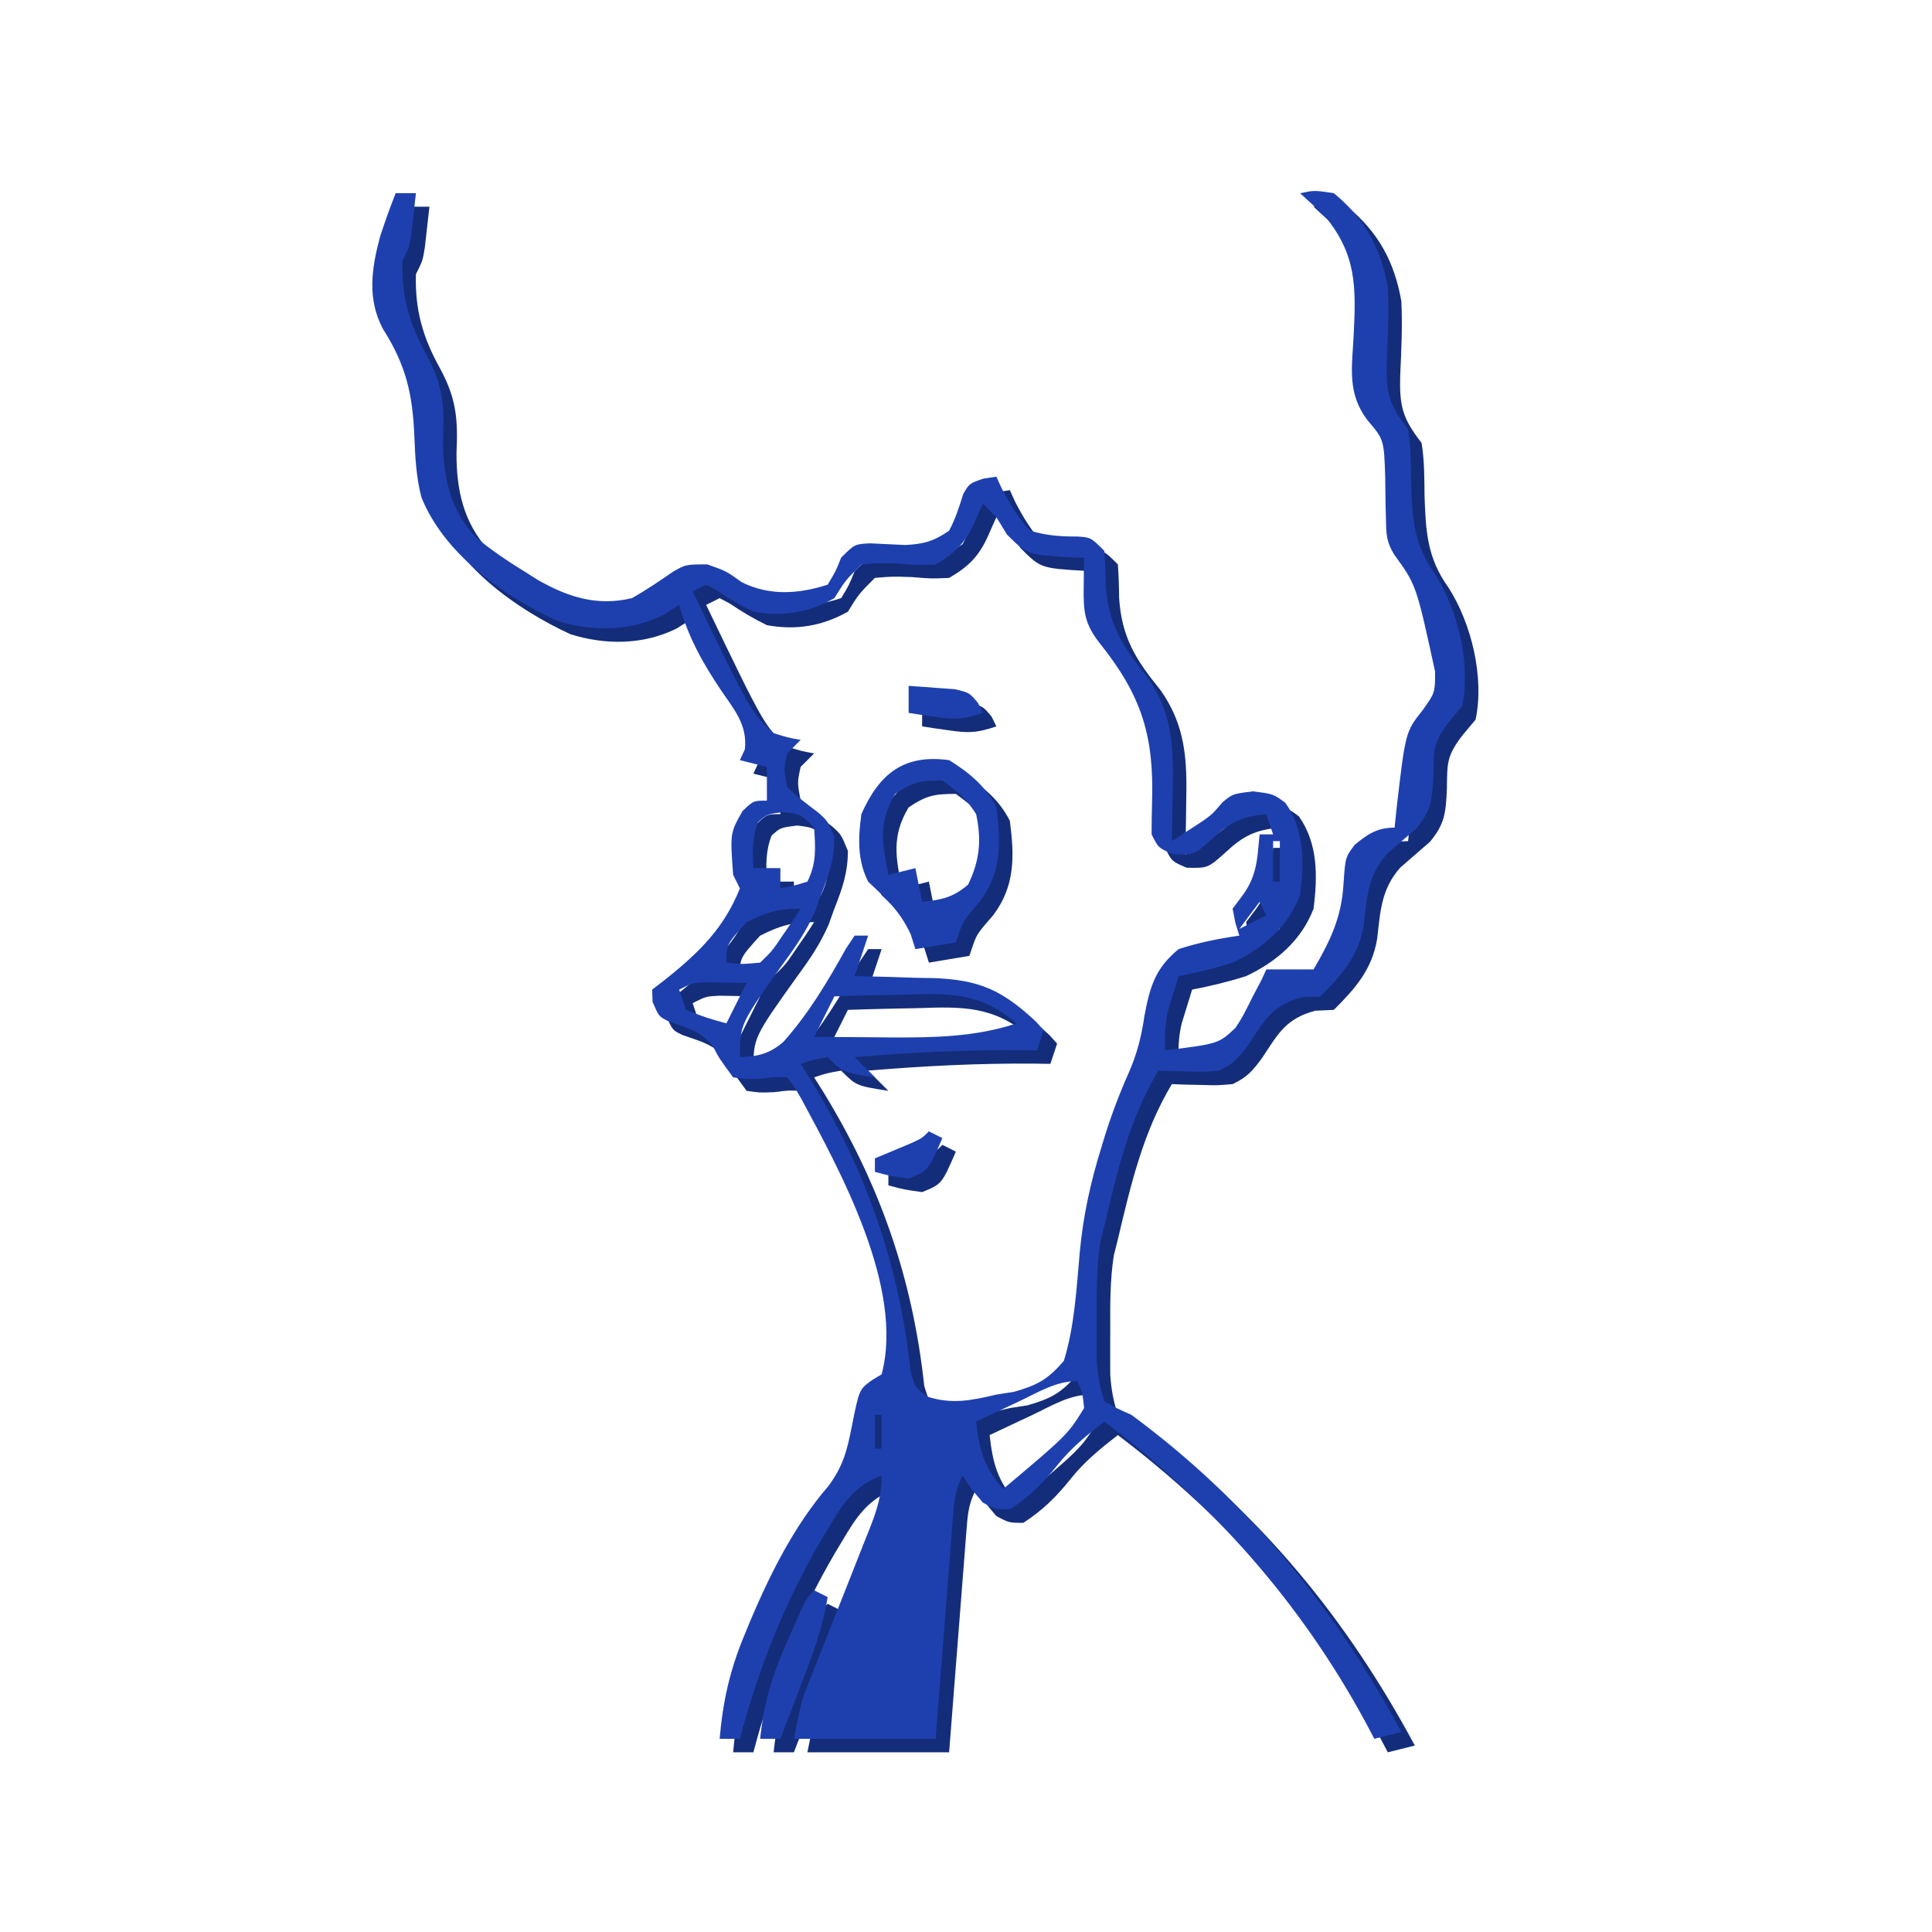
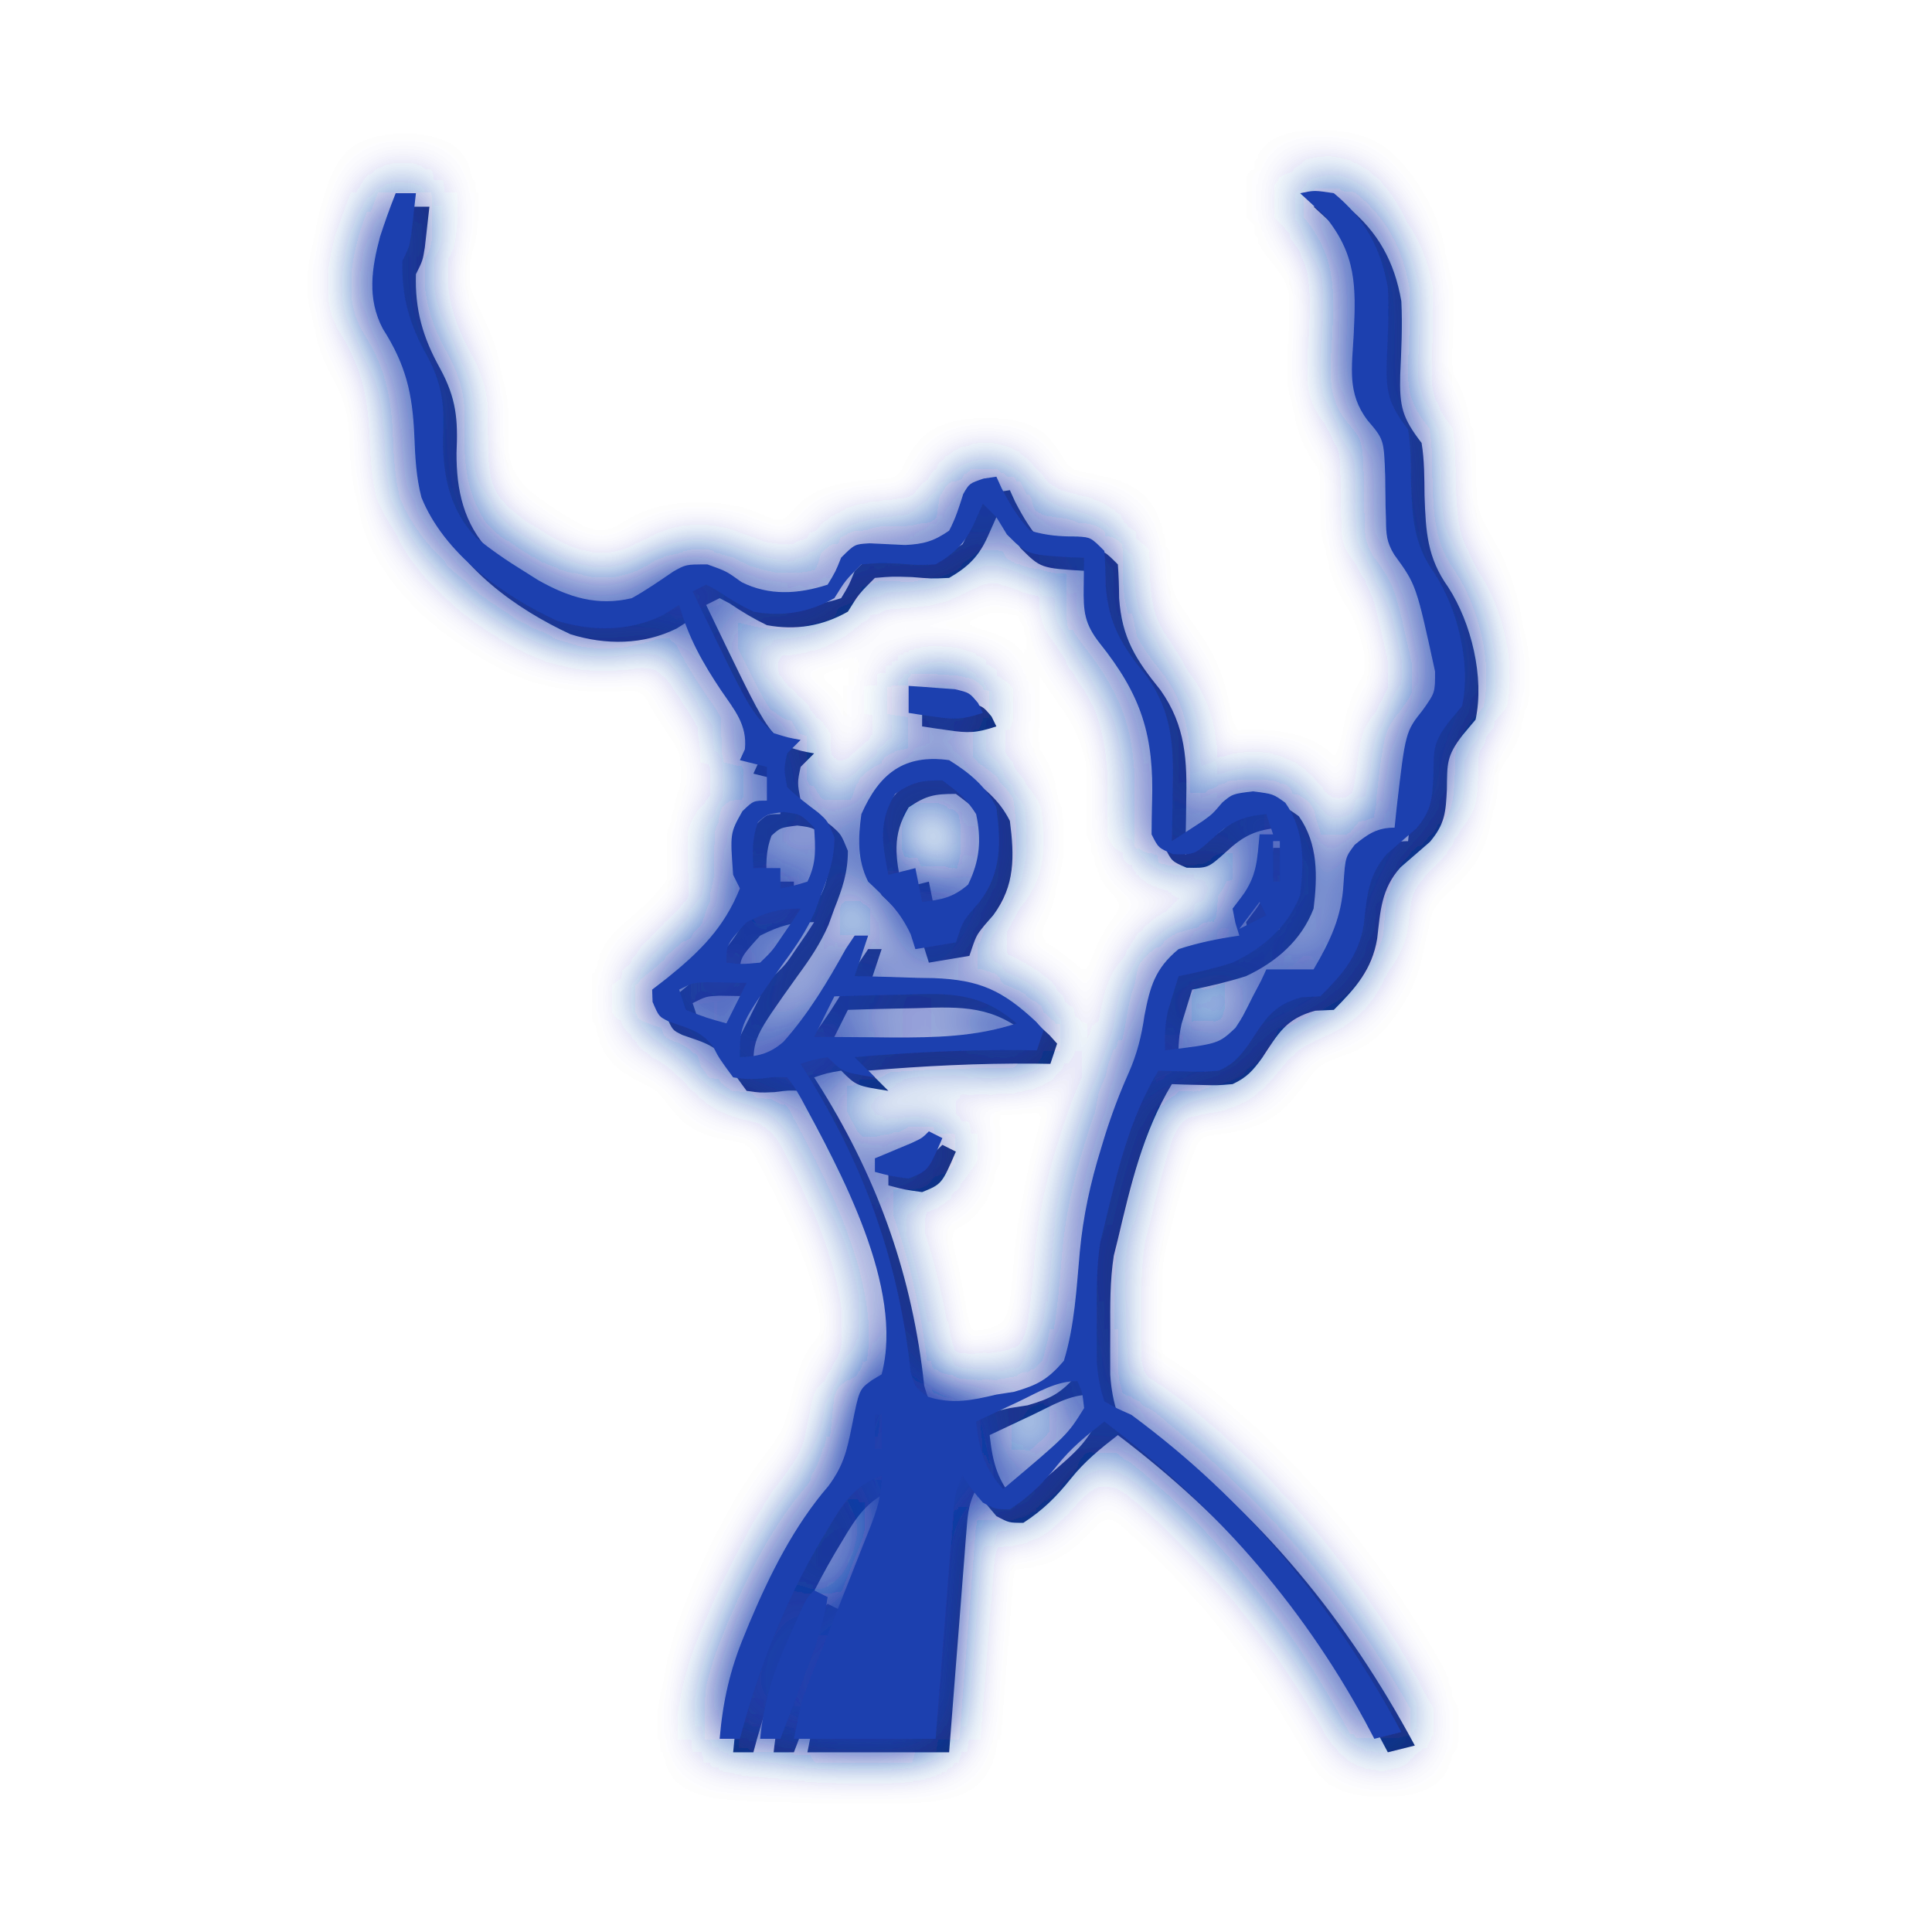
<svg xmlns="http://www.w3.org/2000/svg" version="1.1" width="229" height="229" viewBox="0 0 229 229">
+   <defs>
+     <filter id="glow">
+       <feGaussianBlur stdDeviation="4" result="blur" />
+       <feMerge>
+         <feMergeNode in="blur" />
+         <feMergeNode in="blur" />
+         <feMergeNode in="SourceGraphic" />
+       </feMerge>
+     </filter>
+   </defs>
  <g transform="translate(22.9,22.9) scale(0.8)">
    <g transform="translate(2,2)">
      <path d="M0 0 C0.99 0 1.98 0 3 0 C2.859 1.292 2.712 2.584 2.562 3.875 C2.481 4.594 2.4 5.314 2.316 6.055 C2 8 2 8 1 10 C0.841 15.267 2.01 19.361 4.562 23.938 C6.993 28.418 7.24 31.476 7.012 36.488 C6.986 42.01 8.074 46.953 11.922 51.043 C14.2 52.885 16.504 54.468 19 56 C19.688 56.434 20.377 56.869 21.086 57.316 C25.583 59.867 29.86 61.22 35 60 C37.135 58.799 39.106 57.45 41.121 56.059 C43 55 43 55 46.188 55 C49 56 49 56 51.25 57.625 C55.348 59.674 59.654 59.408 64 58 C65.176 56.066 65.176 56.066 66 54 C68 52 68 52 70.242 51.875 C71.992 51.958 73.742 52.041 75.492 52.125 C78.257 51.987 79.727 51.567 82 50 C82.954 48.219 83.486 46.481 84.094 44.559 C85 43 85 43 87.094 42.285 C87.408 42.238 87.408 42.238 89 42 C89.257 42.566 89.513 43.132 89.777 43.715 C91.02 46.095 92.172 48.025 94 50 C96.437 50.735 98.473 50.876 101.012 50.867 C103 51 103 51 105 53 C105.124 54.663 105.176 56.332 105.188 58 C105.587 63.865 107.652 67.117 111.309 71.613 C115.088 76.947 115.273 82.091 115.125 88.375 C115.116 89.111 115.107 89.847 115.098 90.605 C115.074 92.404 115.038 94.202 115 96 C115.959 95.376 116.918 94.752 117.906 94.109 C118.446 93.758 118.985 93.407 119.541 93.046 C121 92 121 92 122.5 90.25 C124 89 124 89 127 88.625 C130 89 130 89 131.812 90.312 C134.696 94.41 134.584 99.2 134 104 C132.194 108.706 128.491 111.887 124 114 C121.361 114.838 118.718 115.476 116 116 C115.67 117.073 115.34 118.145 115 119.25 C114.814 119.853 114.629 120.457 114.438 121.078 C113.975 123.112 113.926 124.921 114 127 C121.912 126.02 121.912 126.02 124.418 123.672 C125.438 122.125 125.438 122.125 127 119 C127.412 118.216 127.825 117.433 128.25 116.625 C128.498 116.089 128.745 115.552 129 115 C131.31 115 133.62 115 136 115 C138.487 110.754 140.174 107.216 140.438 102.25 C140.704 98.395 140.704 98.395 142.094 96.543 C144.042 94.94 145.44 94 148 94 C148.049 93.529 148.049 93.529 148.297 91.148 C149.616 79.792 149.616 79.792 152.188 76.562 C154 74 154 74 154 70.875 C151.208 58.037 151.208 58.037 147.952 53.559 C146.812 51.692 146.747 50.556 146.727 48.383 C146.716 48.038 146.716 48.038 146.664 46.293 C146.638 44.856 146.62 43.418 146.609 41.98 C146.426 36.499 146.426 36.499 143.965 33.613 C140.972 29.633 141.681 25.887 141.938 21.062 C142.292 13.84 142.38 9.094 137.613 3.32 C137.399 3.123 137.399 3.123 136.312 2.125 C135.549 1.424 134.786 0.723 134 0 C136.125 -0.438 136.125 -0.438 139 0 C143.586 3.768 145.984 8.163 147 14 C147.185 17.656 147.001 21.294 146.834 24.947 C146.714 29.576 147.132 31.294 150 35 C150.426 37.596 150.41 40.186 150.438 42.812 C150.622 48.077 150.805 51.982 153.945 56.371 C157.378 61.673 159.336 69.748 158 76 C157.361 76.763 156.721 77.526 156.062 78.312 C153.659 81.444 153.808 82.48 153.75 86.312 C153.58 89.751 153.47 91.438 151.238 94.105 C149.783 95.373 148.324 96.637 146.863 97.898 C144.024 101.1 143.904 104.3 143.422 108.441 C142.669 113.007 140.232 115.768 137 119 C136.093 119.041 135.185 119.082 134.25 119.125 C129.917 120.291 128.794 122.447 126.395 126.09 C124.996 128.006 124.137 129.004 122 130 C119.738 130.195 119.738 130.195 117.312 130.125 C116.504 130.107 115.696 130.089 114.863 130.07 C114.248 130.047 113.634 130.024 113 130 C108.712 137.139 106.901 144.978 105 153 C104.8 153.799 104.6 154.598 104.395 155.422 C103.826 159.14 103.856 162.807 103.875 166.562 C103.871 167.317 103.867 168.072 103.863 168.85 C103.865 169.581 103.866 170.313 103.867 171.066 C103.868 171.396 103.868 171.396 103.871 173.065 C104.011 175.169 104.338 176.997 105 179 C106.746 180.004 106.746 180.004 109 181 C126.153 193.65 138.962 209.298 149 228 C147.68 228.33 146.36 228.66 145 229 C144.775 228.576 144.775 228.576 143.637 226.43 C133.999 208.685 121.066 194.163 105 182 C102.355 184.053 100.099 185.877 98 188.5 C95.861 191.174 93.874 193.132 91 195 C88.875 195 88.875 195 87 194 C85.25 191.938 85.25 191.938 84 190 C82.958 192.085 82.791 193.326 82.611 195.624 C82.551 196.364 82.491 197.105 82.429 197.868 C82.369 198.667 82.308 199.466 82.246 200.289 C82.181 201.107 82.116 201.926 82.049 202.769 C81.841 205.387 81.639 208.006 81.438 210.625 C81.298 212.398 81.158 214.172 81.018 215.945 C80.673 220.297 80.337 224.648 80 229 C73.07 229 66.14 229 59 229 C60.125 223.377 60.125 223.377 61.215 220.634 C61.455 220.024 61.695 219.413 61.943 218.784 C62.072 218.463 62.072 218.463 62.723 216.836 C63.266 215.453 63.81 214.07 64.354 212.688 C65.21 210.523 66.069 208.36 66.928 206.196 C67.76 204.099 68.585 201.999 69.41 199.898 C69.67 199.252 69.929 198.605 70.196 197.938 C71.301 195.121 72 193.058 72 190 C67.935 191.482 66.24 194.172 64.125 197.75 C63.953 198.036 63.953 198.036 63.081 199.486 C57.662 208.739 53.723 218.634 51 229 C50.01 229 49.02 229 48 229 C48.463 223.53 49.515 218.813 51.625 213.75 C51.887 213.109 52.149 212.468 52.419 211.807 C55.435 204.65 59.019 197.455 64.113 191.551 C66.283 188.618 66.86 186.371 67.562 182.812 C68.669 177.24 68.669 177.24 70.562 175.867 C71.037 175.581 71.511 175.295 72 175 C75.395 162.184 65.855 144.843 60 134 C59 132.287 59 132.287 58 131 C56.195 130.918 56.195 130.918 54.125 131.188 C51.949 131.281 51.949 131.281 50 131 C47.938 128.188 47.938 128.188 47.07 126.52 C45.397 124.143 43.142 123.671 40.484 122.723 C39 122 39 122 38.062 119.812 C38.042 119.214 38.021 118.616 38 118 C38.722 117.443 39.444 116.886 40.188 116.312 C45.033 112.4 48.652 108.87 51 103 C50.67 102.34 50.34 101.68 50 101 C49.542 94.812 49.542 94.812 51.375 91.562 C53 90 53 90 55 90 C55 88.35 55 86.7 55 85 C53.68 84.67 52.36 84.34 51 84 C51.244 83.471 51.487 82.943 51.738 82.398 C52.135 78.767 50.151 76.509 48.188 73.625 C45.418 69.488 43.372 65.806 42 61 C41.216 61.495 40.432 61.99 39.625 62.5 C34.675 64.94 29.126 64.974 23.895 63.344 C15.851 59.619 7.191 53.421 3.812 45.062 C3.031 42.037 2.889 39.082 2.764 35.967 C2.503 29.688 1.511 25.439 -1.91 20.074 C-4.248 15.625 -3.573 11.14 -2.312 6.434 C-1.604 4.258 -0.844 2.126 0 0 Z M87 46 C86.794 46.464 86.794 46.464 85.75 48.812 C84.425 51.793 82.833 53.36 80 55 C77.344 55.117 77.344 55.117 74.5 54.875 C71.555 54.781 71.555 54.781 69 55 C66.625 57.375 66.625 57.375 65 60 C61.23 62.14 57.27 62.789 53 62 C51.041 61.054 49.279 60 47.48 58.777 C46.992 58.521 46.503 58.264 46 58 C45.67 58.165 45.67 58.165 44 59 C52.608 76.887 52.608 76.887 56 80 C58.145 80.668 58.145 80.668 60 81 C59.34 81.66 58.68 82.32 58 83 C57.5 85.312 57.5 85.312 58 88 C59.443 89.391 60.994 90.543 62.59 91.754 C64 93 64 93 65 95.438 C65 98.664 64.185 101.006 63 104 C62.716 104.785 62.433 105.57 62.141 106.379 C60.907 109.215 59.392 111.448 57.562 113.938 C51 123.125 51 123.125 51 128 C53.649 127.922 55.439 127.49 57.457 125.727 C61.202 121.517 63.978 116.857 66.703 111.941 C67.131 111.301 67.559 110.66 68 110 C68.66 110 69.32 110 70 110 C69.34 111.98 68.68 113.96 68 116 C68.544 116.009 69.088 116.019 69.649 116.028 C72.142 116.082 74.633 116.166 77.125 116.25 C77.981 116.264 78.837 116.278 79.719 116.293 C86.516 116.554 89.877 118.085 94.875 122.75 C95.246 123.162 95.618 123.575 96 124 C95.835 124.495 95.835 124.495 95 127 C94.224 126.988 93.448 126.977 92.648 126.965 C84.383 126.896 76.235 127.309 68 128 C68.99 128.99 69.98 129.98 71 131 C66.25 130.25 66.25 130.25 64 128 C61.875 128.375 61.875 128.375 60 129 C60.375 129.594 60.75 130.189 61.137 130.801 C69.66 144.605 74.575 158.613 76.312 174.707 C77 177 77 177 78.836 178.328 C82.506 179.468 85.312 178.867 89 178 C89.87 177.863 90.74 177.727 91.637 177.586 C95.106 176.583 96.622 175.767 99 173 C100.612 167.768 100.867 162.25 101.363 156.824 C101.862 151.524 102.929 146.641 104.5 141.562 C104.702 140.896 104.904 140.23 105.113 139.544 C106.111 136.391 107.251 133.368 108.598 130.348 C109.837 127.536 110.5 124.931 110.938 121.875 C111.759 117.586 112.502 114.87 116 112 C118.966 111.032 121.915 110.442 125 110 C124.807 109.377 124.613 108.755 124.414 108.113 C124.277 107.416 124.141 106.719 124 106 C124.454 105.402 124.907 104.804 125.375 104.188 C127.63 101.152 127.641 98.736 128 95 C128.66 95 129.32 95 130 95 C129.67 94.01 129.34 93.02 129 92 C125.404 92.317 123.573 93.219 121 95.625 C118.343 98.008 118.343 98.008 115.188 97.938 C113 97 113 97 112 95 C112.004 93.417 112.014 91.834 112.066 90.252 C112.376 80.414 110.536 74.445 104.305 66.664 C102.046 63.784 101.886 61.97 101.938 58.375 C101.947 57.558 101.956 56.74 101.965 55.898 C101.976 55.272 101.988 54.645 102 54 C101.397 53.986 100.793 53.972 100.172 53.957 C93.563 53.563 93.563 53.563 90.562 50.562 C90.047 49.717 89.531 48.871 89 48 C88.34 47.34 87.68 46.68 87 46 Z M53.688 93.188 C52.799 95.529 52.866 97.518 53 100 C54.32 100 55.64 100 57 100 C57 100.99 57 101.98 57 103 C58.938 102.625 58.938 102.625 61 102 C62.381 99.237 62.191 97.053 62 94 C60 92 60 92 57.5 91.688 C55 92 55 92 53.688 93.188 Z M130 96 C130 97.98 130 99.96 130 102 C130.33 102 130.66 102 131 102 C131 100.02 131 98.04 131 96 C130.67 96 130.34 96 130 96 Z M129 103 C130 105 130 105 130 105 Z M128 105 C127.505 105.66 127.505 105.66 125 109 C126.32 108.34 127.64 107.68 129 107 C128.67 106.34 128.34 105.68 128 105 Z M52 108 C49 111.31 49 111.31 49 114 C51.293 114.25 51.293 114.25 54 114 C55.801 112.25 55.801 112.25 57.312 110 C57.824 109.257 58.336 108.515 58.863 107.75 C59.051 107.461 59.051 107.461 60 106 C56.697 106 54.938 106.531 52 108 Z M42 118 C42.33 118.99 42.66 119.98 43 121 C46.062 122.188 46.062 122.188 49 123 C49.99 121.02 50.98 119.04 52 117 C50.708 116.973 49.417 116.954 48.125 116.938 C47.406 116.926 46.686 116.914 45.945 116.902 C44 117 44 117 42 118 Z M65 119 C64.01 120.98 63.02 122.96 62 125 C65 125.029 68 125.047 71 125.062 C71.839 125.071 72.678 125.079 73.543 125.088 C79.842 125.112 85.985 125.005 92 123 C86.589 118.372 82.056 118.506 75.125 118.75 C74.15 118.768 73.176 118.786 72.172 118.805 C69.78 118.852 67.391 118.917 65 119 Z M92.375 179 C91.764 179.286 91.153 179.572 90.523 179.867 C89.014 180.575 87.507 181.287 86 182 C86.479 186.219 87.166 188.797 90 192 C99.53 183.974 99.53 183.974 102 180 C101.75 177.688 101.75 177.688 101 176 C97.821 176 95.199 177.66 92.375 179 Z M72 179 C73 181 73 181 73 181 Z M71 181 C71 182.65 71 184.3 71 186 C71.33 186 71.66 186 72 186 C72 184.35 72 182.7 72 181 C71.67 181 71.34 181 71 181 Z " fill="#142d7a" transform="translate(30,0)" />
      <path d="M0 0 C1.459 0.087 2.918 0.195 4.375 0.312 C4.781 0.342 4.781 0.342 6.836 0.488 C9 1 9 1 10.289 2.543 C10.406 2.783 10.406 2.783 11 4 C8.005 4.998 6.827 5.007 3.812 4.562 C3.097 4.461 2.382 4.359 1.645 4.254 C1.373 4.212 1.373 4.212 0 4 C0 2.68 0 1.36 0 0 Z " fill="#142d7a" transform="translate(106,73)" />
      <path d="M0 0 C2.967 1.847 5.427 3.854 7 7 C7.672 12.25 7.8 16.572 4.562 20.938 C4.11 21.462 3.658 21.987 3.191 22.527 C2 24 2 24 1 27 C-0.98 27.33 -2.96 27.66 -5 28 C-5.227 27.278 -5.454 26.556 -5.688 25.812 C-7.306 22.345 -9.234 20.624 -12 18 C-13.615 14.771 -13.487 11.539 -13 8 C-10.323 1.93 -6.634 -0.911 0 0 Z M-8 5 C-10.541 9.236 -9.909 12.365 -9 17 C-7.68 16.67 -6.36 16.34 -5 16 C-4.67 17.65 -4.34 19.3 -4 21 C-1.111 20.688 0.586 20.357 2.812 18.438 C4.526 14.92 4.828 11.834 4 8 C2.549 5.681 1.259 4.681 -1 3 C-4.192 3 -5.396 3.236 -8 5 Z " fill="#142d7a" transform="translate(112,84)" />
      <path d="M0 0 C0.66 0.33 1.32 0.66 2 1 C-0.085 5.813 -0.085 5.813 -3 7 C-5.688 6.625 -5.688 6.625 -8 6 C-8 5.34 -8 4.68 -8 4 C-7.506 3.795 -7.013 3.59 -6.504 3.379 C-5.863 3.109 -5.223 2.84 -4.562 2.562 C-3.924 2.296 -3.286 2.029 -2.629 1.754 C-1 1 -1 1 0 0 Z " fill="#142d7a" transform="translate(109,139)" />
      <path d="M0 0 C0.66 0.33 1.32 0.66 2 1 C1.27 5.688 -0.366 9.909 -2.062 14.312 C-2.344 15.053 -2.626 15.794 -2.916 16.557 C-3.607 18.372 -4.302 20.187 -5 22 C-5.99 22 -6.98 22 -8 22 C-7.456 16.707 -6.185 12.458 -4 7.625 C-3.727 6.997 -3.453 6.369 -3.172 5.723 C-1.163 1.163 -1.163 1.163 0 0 Z " fill="#142d7a" transform="translate(92,207)" />
    </g>
-     <path d="M0 0 C0.99 0 1.98 0 3 0 C2.859 1.292 2.712 2.584 2.562 3.875 C2.481 4.594 2.4 5.314 2.316 6.055 C2 8 2 8 1 10 C0.841 15.267 2.01 19.361 4.562 23.938 C6.993 28.418 7.24 31.476 7.012 36.488 C6.986 42.01 8.074 46.953 11.922 51.043 C14.2 52.885 16.504 54.468 19 56 C19.688 56.434 20.377 56.869 21.086 57.316 C25.583 59.867 29.86 61.22 35 60 C37.135 58.799 39.106 57.45 41.121 56.059 C43 55 43 55 46.188 55 C49 56 49 56 51.25 57.625 C55.348 59.674 59.654 59.408 64 58 C65.176 56.066 65.176 56.066 66 54 C68 52 68 52 70.242 51.875 C71.992 51.958 73.742 52.041 75.492 52.125 C78.257 51.987 79.727 51.567 82 50 C82.954 48.219 83.486 46.481 84.094 44.559 C85 43 85 43 87.094 42.285 C87.408 42.238 87.408 42.238 89 42 C89.257 42.566 89.513 43.132 89.777 43.715 C91.02 46.095 92.172 48.025 94 50 C96.437 50.735 98.473 50.876 101.012 50.867 C103 51 103 51 105 53 C105.124 54.663 105.176 56.332 105.188 58 C105.587 63.865 107.652 67.117 111.309 71.613 C115.088 76.947 115.273 82.091 115.125 88.375 C115.116 89.111 115.107 89.847 115.098 90.605 C115.074 92.404 115.038 94.202 115 96 C115.959 95.376 116.918 94.752 117.906 94.109 C118.446 93.758 118.985 93.407 119.541 93.046 C121 92 121 92 122.5 90.25 C124 89 124 89 127 88.625 C130 89 130 89 131.812 90.312 C134.696 94.41 134.584 99.2 134 104 C132.194 108.706 128.491 111.887 124 114 C121.361 114.838 118.718 115.476 116 116 C115.67 117.073 115.34 118.145 115 119.25 C114.814 119.853 114.629 120.457 114.438 121.078 C113.975 123.112 113.926 124.921 114 127 C121.912 126.02 121.912 126.02 124.418 123.672 C125.438 122.125 125.438 122.125 127 119 C127.412 118.216 127.825 117.433 128.25 116.625 C128.498 116.089 128.745 115.552 129 115 C131.31 115 133.62 115 136 115 C138.487 110.754 140.174 107.216 140.438 102.25 C140.704 98.395 140.704 98.395 142.094 96.543 C144.042 94.94 145.44 94 148 94 C148.049 93.529 148.049 93.529 148.297 91.148 C149.616 79.792 149.616 79.792 152.188 76.562 C154 74 154 74 154 70.875 C151.208 58.037 151.208 58.037 147.952 53.559 C146.812 51.692 146.747 50.556 146.727 48.383 C146.716 48.038 146.716 48.038 146.664 46.293 C146.638 44.856 146.62 43.418 146.609 41.98 C146.426 36.499 146.426 36.499 143.965 33.613 C140.972 29.633 141.681 25.887 141.938 21.062 C142.292 13.84 142.38 9.094 137.613 3.32 C137.399 3.123 137.399 3.123 136.312 2.125 C135.549 1.424 134.786 0.723 134 0 C136.125 -0.438 136.125 -0.438 139 0 C143.586 3.768 145.984 8.163 147 14 C147.185 17.656 147.001 21.294 146.834 24.947 C146.714 29.576 147.132 31.294 150 35 C150.426 37.596 150.41 40.186 150.438 42.812 C150.622 48.077 150.805 51.982 153.945 56.371 C157.378 61.673 159.336 69.748 158 76 C157.361 76.763 156.721 77.526 156.062 78.312 C153.659 81.444 153.808 82.48 153.75 86.312 C153.58 89.751 153.47 91.438 151.238 94.105 C149.783 95.373 148.324 96.637 146.863 97.898 C144.024 101.1 143.904 104.3 143.422 108.441 C142.669 113.007 140.232 115.768 137 119 C136.093 119.041 135.185 119.082 134.25 119.125 C129.917 120.291 128.794 122.447 126.395 126.09 C124.996 128.006 124.137 129.004 122 130 C119.738 130.195 119.738 130.195 117.312 130.125 C116.504 130.107 115.696 130.089 114.863 130.07 C114.248 130.047 113.634 130.024 113 130 C108.712 137.139 106.901 144.978 105 153 C104.8 153.799 104.6 154.598 104.395 155.422 C103.826 159.14 103.856 162.807 103.875 166.562 C103.871 167.317 103.867 168.072 103.863 168.85 C103.865 169.581 103.866 170.313 103.867 171.066 C103.868 171.396 103.868 171.396 103.871 173.065 C104.011 175.169 104.338 176.997 105 179 C106.746 180.004 106.746 180.004 109 181 C126.153 193.65 138.962 209.298 149 228 C147.68 228.33 146.36 228.66 145 229 C144.775 228.576 144.775 228.576 143.637 226.43 C133.999 208.685 121.066 194.163 105 182 C102.355 184.053 100.099 185.877 98 188.5 C95.861 191.174 93.874 193.132 91 195 C88.875 195 88.875 195 87 194 C85.25 191.938 85.25 191.938 84 190 C82.958 192.085 82.791 193.326 82.611 195.624 C82.551 196.364 82.491 197.105 82.429 197.868 C82.369 198.667 82.308 199.466 82.246 200.289 C82.181 201.107 82.116 201.926 82.049 202.769 C81.841 205.387 81.639 208.006 81.438 210.625 C81.298 212.398 81.158 214.172 81.018 215.945 C80.673 220.297 80.337 224.648 80 229 C73.07 229 66.14 229 59 229 C60.125 223.377 60.125 223.377 61.215 220.634 C61.455 220.024 61.695 219.413 61.943 218.784 C62.072 218.463 62.072 218.463 62.723 216.836 C63.266 215.453 63.81 214.07 64.354 212.688 C65.21 210.523 66.069 208.36 66.928 206.196 C67.76 204.099 68.585 201.999 69.41 199.898 C69.67 199.252 69.929 198.605 70.196 197.938 C71.301 195.121 72 193.058 72 190 C67.935 191.482 66.24 194.172 64.125 197.75 C63.953 198.036 63.953 198.036 63.081 199.486 C57.662 208.739 53.723 218.634 51 229 C50.01 229 49.02 229 48 229 C48.463 223.53 49.515 218.813 51.625 213.75 C51.887 213.109 52.149 212.468 52.419 211.807 C55.435 204.65 59.019 197.455 64.113 191.551 C66.283 188.618 66.86 186.371 67.562 182.812 C68.669 177.24 68.669 177.24 70.562 175.867 C71.037 175.581 71.511 175.295 72 175 C75.395 162.184 65.855 144.843 60 134 C59 132.287 59 132.287 58 131 C56.195 130.918 56.195 130.918 54.125 131.188 C51.949 131.281 51.949 131.281 50 131 C47.938 128.188 47.938 128.188 47.07 126.52 C45.397 124.143 43.142 123.671 40.484 122.723 C39 122 39 122 38.062 119.812 C38.042 119.214 38.021 118.616 38 118 C38.722 117.443 39.444 116.886 40.188 116.312 C45.033 112.4 48.652 108.87 51 103 C50.67 102.34 50.34 101.68 50 101 C49.542 94.812 49.542 94.812 51.375 91.562 C53 90 53 90 55 90 C55 88.35 55 86.7 55 85 C53.68 84.67 52.36 84.34 51 84 C51.244 83.471 51.487 82.943 51.738 82.398 C52.135 78.767 50.151 76.509 48.188 73.625 C45.418 69.488 43.372 65.806 42 61 C41.216 61.495 40.432 61.99 39.625 62.5 C34.675 64.94 29.126 64.974 23.895 63.344 C15.851 59.619 7.191 53.421 3.812 45.062 C3.031 42.037 2.889 39.082 2.764 35.967 C2.503 29.688 1.511 25.439 -1.91 20.074 C-4.248 15.625 -3.573 11.14 -2.312 6.434 C-1.604 4.258 -0.844 2.126 0 0 Z M87 46 C86.794 46.464 86.794 46.464 85.75 48.812 C84.425 51.793 82.833 53.36 80 55 C77.344 55.117 77.344 55.117 74.5 54.875 C71.555 54.781 71.555 54.781 69 55 C66.625 57.375 66.625 57.375 65 60 C61.23 62.14 57.27 62.789 53 62 C51.041 61.054 49.279 60 47.48 58.777 C46.992 58.521 46.503 58.264 46 58 C45.67 58.165 45.67 58.165 44 59 C52.608 76.887 52.608 76.887 56 80 C58.145 80.668 58.145 80.668 60 81 C59.34 81.66 58.68 82.32 58 83 C57.5 85.312 57.5 85.312 58 88 C59.443 89.391 60.994 90.543 62.59 91.754 C64 93 64 93 65 95.438 C65 98.664 64.185 101.006 63 104 C62.716 104.785 62.433 105.57 62.141 106.379 C60.907 109.215 59.392 111.448 57.562 113.938 C51 123.125 51 123.125 51 128 C53.649 127.922 55.439 127.49 57.457 125.727 C61.202 121.517 63.978 116.857 66.703 111.941 C67.131 111.301 67.559 110.66 68 110 C68.66 110 69.32 110 70 110 C69.34 111.98 68.68 113.96 68 116 C68.544 116.009 69.088 116.019 69.649 116.028 C72.142 116.082 74.633 116.166 77.125 116.25 C77.981 116.264 78.837 116.278 79.719 116.293 C86.516 116.554 89.877 118.085 94.875 122.75 C95.246 123.162 95.618 123.575 96 124 C95.835 124.495 95.835 124.495 95 127 C94.224 126.988 93.448 126.977 92.648 126.965 C84.383 126.896 76.235 127.309 68 128 C68.99 128.99 69.98 129.98 71 131 C66.25 130.25 66.25 130.25 64 128 C61.875 128.375 61.875 128.375 60 129 C60.375 129.594 60.75 130.189 61.137 130.801 C69.66 144.605 74.575 158.613 76.312 174.707 C77 177 77 177 78.836 178.328 C82.506 179.468 85.312 178.867 89 178 C89.87 177.863 90.74 177.727 91.637 177.586 C95.106 176.583 96.622 175.767 99 173 C100.612 167.768 100.867 162.25 101.363 156.824 C101.862 151.524 102.929 146.641 104.5 141.562 C104.702 140.896 104.904 140.23 105.113 139.544 C106.111 136.391 107.251 133.368 108.598 130.348 C109.837 127.536 110.5 124.931 110.938 121.875 C111.759 117.586 112.502 114.87 116 112 C118.966 111.032 121.915 110.442 125 110 C124.807 109.377 124.613 108.755 124.414 108.113 C124.277 107.416 124.141 106.719 124 106 C124.454 105.402 124.907 104.804 125.375 104.188 C127.63 101.152 127.641 98.736 128 95 C128.66 95 129.32 95 130 95 C129.67 94.01 129.34 93.02 129 92 C125.404 92.317 123.573 93.219 121 95.625 C118.343 98.008 118.343 98.008 115.188 97.938 C113 97 113 97 112 95 C112.004 93.417 112.014 91.834 112.066 90.252 C112.376 80.414 110.536 74.445 104.305 66.664 C102.046 63.784 101.886 61.97 101.938 58.375 C101.947 57.558 101.956 56.74 101.965 55.898 C101.976 55.272 101.988 54.645 102 54 C101.397 53.986 100.793 53.972 100.172 53.957 C93.563 53.563 93.563 53.563 90.562 50.562 C90.047 49.717 89.531 48.871 89 48 C88.34 47.34 87.68 46.68 87 46 Z M53.688 93.188 C52.799 95.529 52.866 97.518 53 100 C54.32 100 55.64 100 57 100 C57 100.99 57 101.98 57 103 C58.938 102.625 58.938 102.625 61 102 C62.381 99.237 62.191 97.053 62 94 C60 92 60 92 57.5 91.688 C55 92 55 92 53.688 93.188 Z M130 96 C130 97.98 130 99.96 130 102 C130.33 102 130.66 102 131 102 C131 100.02 131 98.04 131 96 C130.67 96 130.34 96 130 96 Z M129 103 C130 105 130 105 130 105 Z M128 105 C127.505 105.66 127.505 105.66 125 109 C126.32 108.34 127.64 107.68 129 107 C128.67 106.34 128.34 105.68 128 105 Z M52 108 C49 111.31 49 111.31 49 114 C51.293 114.25 51.293 114.25 54 114 C55.801 112.25 55.801 112.25 57.312 110 C57.824 109.257 58.336 108.515 58.863 107.75 C59.051 107.461 59.051 107.461 60 106 C56.697 106 54.938 106.531 52 108 Z M42 118 C42.33 118.99 42.66 119.98 43 121 C46.062 122.188 46.062 122.188 49 123 C49.99 121.02 50.98 119.04 52 117 C50.708 116.973 49.417 116.954 48.125 116.938 C47.406 116.926 46.686 116.914 45.945 116.902 C44 117 44 117 42 118 Z M65 119 C64.01 120.98 63.02 122.96 62 125 C65 125.029 68 125.047 71 125.062 C71.839 125.071 72.678 125.079 73.543 125.088 C79.842 125.112 85.985 125.005 92 123 C86.589 118.372 82.056 118.506 75.125 118.75 C74.15 118.768 73.176 118.786 72.172 118.805 C69.78 118.852 67.391 118.917 65 119 Z M92.375 179 C91.764 179.286 91.153 179.572 90.523 179.867 C89.014 180.575 87.507 181.287 86 182 C86.479 186.219 87.166 188.797 90 192 C99.53 183.974 99.53 183.974 102 180 C101.75 177.688 101.75 177.688 101 176 C97.821 176 95.199 177.66 92.375 179 Z M72 179 C73 181 73 181 73 181 Z M71 181 C71 182.65 71 184.3 71 186 C71.33 186 71.66 186 72 186 C72 184.35 72 182.7 72 181 C71.67 181 71.34 181 71 181 Z " fill="#1e40af" transform="translate(30,0)" />
-     <path d="M0 0 C1.459 0.087 2.918 0.195 4.375 0.312 C4.781 0.342 4.781 0.342 6.836 0.488 C9 1 9 1 10.289 2.543 C10.406 2.783 10.406 2.783 11 4 C8.005 4.998 6.827 5.007 3.812 4.562 C3.097 4.461 2.382 4.359 1.645 4.254 C1.373 4.212 1.373 4.212 0 4 C0 2.68 0 1.36 0 0 Z " fill="#1e40af" transform="translate(106,73)" />
-     <path d="M0 0 C2.967 1.847 5.427 3.854 7 7 C7.672 12.25 7.8 16.572 4.562 20.938 C4.11 21.462 3.658 21.987 3.191 22.527 C2 24 2 24 1 27 C-0.98 27.33 -2.96 27.66 -5 28 C-5.227 27.278 -5.454 26.556 -5.688 25.812 C-7.306 22.345 -9.234 20.624 -12 18 C-13.615 14.771 -13.487 11.539 -13 8 C-10.323 1.93 -6.634 -0.911 0 0 Z M-8 5 C-10.541 9.236 -9.909 12.365 -9 17 C-7.68 16.67 -6.36 16.34 -5 16 C-4.67 17.65 -4.34 19.3 -4 21 C-1.111 20.688 0.586 20.357 2.812 18.438 C4.526 14.92 4.828 11.834 4 8 C2.549 5.681 1.259 4.681 -1 3 C-4.192 3 -5.396 3.236 -8 5 Z " fill="#1e40af" transform="translate(112,84)" />
-     <path d="M0 0 C0.66 0.33 1.32 0.66 2 1 C-0.085 5.813 -0.085 5.813 -3 7 C-5.688 6.625 -5.688 6.625 -8 6 C-8 5.34 -8 4.68 -8 4 C-7.506 3.795 -7.013 3.59 -6.504 3.379 C-5.863 3.109 -5.223 2.84 -4.562 2.562 C-3.924 2.296 -3.286 2.029 -2.629 1.754 C-1 1 -1 1 0 0 Z " fill="#1e40af" transform="translate(109,139)" />
-     <path d="M0 0 C0.66 0.33 1.32 0.66 2 1 C1.27 5.688 -0.366 9.909 -2.062 14.312 C-2.344 15.053 -2.626 15.794 -2.916 16.557 C-3.607 18.372 -4.302 20.187 -5 22 C-5.99 22 -6.98 22 -8 22 C-7.456 16.707 -6.185 12.458 -4 7.625 C-3.727 6.997 -3.453 6.369 -3.172 5.723 C-1.163 1.163 -1.163 1.163 0 0 Z " fill="#1e40af" transform="translate(92,207)" />
+     <g filter="url(#glow)">
+       <path d="M0 0 C0.99 0 1.98 0 3 0 C2.859 1.292 2.712 2.584 2.562 3.875 C2.481 4.594 2.4 5.314 2.316 6.055 C2 8 2 8 1 10 C0.841 15.267 2.01 19.361 4.562 23.938 C6.993 28.418 7.24 31.476 7.012 36.488 C6.986 42.01 8.074 46.953 11.922 51.043 C14.2 52.885 16.504 54.468 19 56 C19.688 56.434 20.377 56.869 21.086 57.316 C25.583 59.867 29.86 61.22 35 60 C37.135 58.799 39.106 57.45 41.121 56.059 C43 55 43 55 46.188 55 C49 56 49 56 51.25 57.625 C55.348 59.674 59.654 59.408 64 58 C65.176 56.066 65.176 56.066 66 54 C68 52 68 52 70.242 51.875 C71.992 51.958 73.742 52.041 75.492 52.125 C78.257 51.987 79.727 51.567 82 50 C82.954 48.219 83.486 46.481 84.094 44.559 C85 43 85 43 87.094 42.285 C87.408 42.238 87.408 42.238 89 42 C89.257 42.566 89.513 43.132 89.777 43.715 C91.02 46.095 92.172 48.025 94 50 C96.437 50.735 98.473 50.876 101.012 50.867 C103 51 103 51 105 53 C105.124 54.663 105.176 56.332 105.188 58 C105.587 63.865 107.652 67.117 111.309 71.613 C115.088 76.947 115.273 82.091 115.125 88.375 C115.116 89.111 115.107 89.847 115.098 90.605 C115.074 92.404 115.038 94.202 115 96 C115.959 95.376 116.918 94.752 117.906 94.109 C118.446 93.758 118.985 93.407 119.541 93.046 C121 92 121 92 122.5 90.25 C124 89 124 89 127 88.625 C130 89 130 89 131.812 90.312 C134.696 94.41 134.584 99.2 134 104 C132.194 108.706 128.491 111.887 124 114 C121.361 114.838 118.718 115.476 116 116 C115.67 117.073 115.34 118.145 115 119.25 C114.814 119.853 114.629 120.457 114.438 121.078 C113.975 123.112 113.926 124.921 114 127 C121.912 126.02 121.912 126.02 124.418 123.672 C125.438 122.125 125.438 122.125 127 119 C127.412 118.216 127.825 117.433 128.25 116.625 C128.498 116.089 128.745 115.552 129 115 C131.31 115 133.62 115 136 115 C138.487 110.754 140.174 107.216 140.438 102.25 C140.704 98.395 140.704 98.395 142.094 96.543 C144.042 94.94 145.44 94 148 94 C148.049 93.529 148.049 93.529 148.297 91.148 C149.616 79.792 149.616 79.792 152.188 76.562 C154 74 154 74 154 70.875 C151.208 58.037 151.208 58.037 147.952 53.559 C146.812 51.692 146.747 50.556 146.727 48.383 C146.716 48.038 146.716 48.038 146.664 46.293 C146.638 44.856 146.62 43.418 146.609 41.98 C146.426 36.499 146.426 36.499 143.965 33.613 C140.972 29.633 141.681 25.887 141.938 21.062 C142.292 13.84 142.38 9.094 137.613 3.32 C137.399 3.123 137.399 3.123 136.312 2.125 C135.549 1.424 134.786 0.723 134 0 C136.125 -0.438 136.125 -0.438 139 0 C143.586 3.768 145.984 8.163 147 14 C147.185 17.656 147.001 21.294 146.834 24.947 C146.714 29.576 147.132 31.294 150 35 C150.426 37.596 150.41 40.186 150.438 42.812 C150.622 48.077 150.805 51.982 153.945 56.371 C157.378 61.673 159.336 69.748 158 76 C157.361 76.763 156.721 77.526 156.062 78.312 C153.659 81.444 153.808 82.48 153.75 86.312 C153.58 89.751 153.47 91.438 151.238 94.105 C149.783 95.373 148.324 96.637 146.863 97.898 C144.024 101.1 143.904 104.3 143.422 108.441 C142.669 113.007 140.232 115.768 137 119 C136.093 119.041 135.185 119.082 134.25 119.125 C129.917 120.291 128.794 122.447 126.395 126.09 C124.996 128.006 124.137 129.004 122 130 C119.738 130.195 119.738 130.195 117.312 130.125 C116.504 130.107 115.696 130.089 114.863 130.07 C114.248 130.047 113.634 130.024 113 130 C108.712 137.139 106.901 144.978 105 153 C104.8 153.799 104.6 154.598 104.395 155.422 C103.826 159.14 103.856 162.807 103.875 166.562 C103.871 167.317 103.867 168.072 103.863 168.85 C103.865 169.581 103.866 170.313 103.867 171.066 C103.868 171.396 103.868 171.396 103.871 173.065 C104.011 175.169 104.338 176.997 105 179 C106.746 180.004 106.746 180.004 109 181 C126.153 193.65 138.962 209.298 149 228 C147.68 228.33 146.36 228.66 145 229 C144.775 228.576 144.775 228.576 143.637 226.43 C133.999 208.685 121.066 194.163 105 182 C102.355 184.053 100.099 185.877 98 188.5 C95.861 191.174 93.874 193.132 91 195 C88.875 195 88.875 195 87 194 C85.25 191.938 85.25 191.938 84 190 C82.958 192.085 82.791 193.326 82.611 195.624 C82.551 196.364 82.491 197.105 82.429 197.868 C82.369 198.667 82.308 199.466 82.246 200.289 C82.181 201.107 82.116 201.926 82.049 202.769 C81.841 205.387 81.639 208.006 81.438 210.625 C81.298 212.398 81.158 214.172 81.018 215.945 C80.673 220.297 80.337 224.648 80 229 C73.07 229 66.14 229 59 229 C60.125 223.377 60.125 223.377 61.215 220.634 C61.455 220.024 61.695 219.413 61.943 218.784 C62.072 218.463 62.072 218.463 62.723 216.836 C63.266 215.453 63.81 214.07 64.354 212.688 C65.21 210.523 66.069 208.36 66.928 206.196 C67.76 204.099 68.585 201.999 69.41 199.898 C69.67 199.252 69.929 198.605 70.196 197.938 C71.301 195.121 72 193.058 72 190 C67.935 191.482 66.24 194.172 64.125 197.75 C63.953 198.036 63.953 198.036 63.081 199.486 C57.662 208.739 53.723 218.634 51 229 C50.01 229 49.02 229 48 229 C48.463 223.53 49.515 218.813 51.625 213.75 C51.887 213.109 52.149 212.468 52.419 211.807 C55.435 204.65 59.019 197.455 64.113 191.551 C66.283 188.618 66.86 186.371 67.562 182.812 C68.669 177.24 68.669 177.24 70.562 175.867 C71.037 175.581 71.511 175.295 72 175 C75.395 162.184 65.855 144.843 60 134 C59 132.287 59 132.287 58 131 C56.195 130.918 56.195 130.918 54.125 131.188 C51.949 131.281 51.949 131.281 50 131 C47.938 128.188 47.938 128.188 47.07 126.52 C45.397 124.143 43.142 123.671 40.484 122.723 C39 122 39 122 38.062 119.812 C38.042 119.214 38.021 118.616 38 118 C38.722 117.443 39.444 116.886 40.188 116.312 C45.033 112.4 48.652 108.87 51 103 C50.67 102.34 50.34 101.68 50 101 C49.542 94.812 49.542 94.812 51.375 91.562 C53 90 53 90 55 90 C55 88.35 55 86.7 55 85 C53.68 84.67 52.36 84.34 51 84 C51.244 83.471 51.487 82.943 51.738 82.398 C52.135 78.767 50.151 76.509 48.188 73.625 C45.418 69.488 43.372 65.806 42 61 C41.216 61.495 40.432 61.99 39.625 62.5 C34.675 64.94 29.126 64.974 23.895 63.344 C15.851 59.619 7.191 53.421 3.812 45.062 C3.031 42.037 2.889 39.082 2.764 35.967 C2.503 29.688 1.511 25.439 -1.91 20.074 C-4.248 15.625 -3.573 11.14 -2.312 6.434 C-1.604 4.258 -0.844 2.126 0 0 Z M87 46 C86.794 46.464 86.794 46.464 85.75 48.812 C84.425 51.793 82.833 53.36 80 55 C77.344 55.117 77.344 55.117 74.5 54.875 C71.555 54.781 71.555 54.781 69 55 C66.625 57.375 66.625 57.375 65 60 C61.23 62.14 57.27 62.789 53 62 C51.041 61.054 49.279 60 47.48 58.777 C46.992 58.521 46.503 58.264 46 58 C45.67 58.165 45.67 58.165 44 59 C52.608 76.887 52.608 76.887 56 80 C58.145 80.668 58.145 80.668 60 81 C59.34 81.66 58.68 82.32 58 83 C57.5 85.312 57.5 85.312 58 88 C59.443 89.391 60.994 90.543 62.59 91.754 C64 93 64 93 65 95.438 C65 98.664 64.185 101.006 63 104 C62.716 104.785 62.433 105.57 62.141 106.379 C60.907 109.215 59.392 111.448 57.562 113.938 C51 123.125 51 123.125 51 128 C53.649 127.922 55.439 127.49 57.457 125.727 C61.202 121.517 63.978 116.857 66.703 111.941 C67.131 111.301 67.559 110.66 68 110 C68.66 110 69.32 110 70 110 C69.34 111.98 68.68 113.96 68 116 C68.544 116.009 69.088 116.019 69.649 116.028 C72.142 116.082 74.633 116.166 77.125 116.25 C77.981 116.264 78.837 116.278 79.719 116.293 C86.516 116.554 89.877 118.085 94.875 122.75 C95.246 123.162 95.618 123.575 96 124 C95.835 124.495 95.835 124.495 95 127 C94.224 126.988 93.448 126.977 92.648 126.965 C84.383 126.896 76.235 127.309 68 128 C68.99 128.99 69.98 129.98 71 131 C66.25 130.25 66.25 130.25 64 128 C61.875 128.375 61.875 128.375 60 129 C60.375 129.594 60.75 130.189 61.137 130.801 C69.66 144.605 74.575 158.613 76.312 174.707 C77 177 77 177 78.836 178.328 C82.506 179.468 85.312 178.867 89 178 C89.87 177.863 90.74 177.727 91.637 177.586 C95.106 176.583 96.622 175.767 99 173 C100.612 167.768 100.867 162.25 101.363 156.824 C101.862 151.524 102.929 146.641 104.5 141.562 C104.702 140.896 104.904 140.23 105.113 139.544 C106.111 136.391 107.251 133.368 108.598 130.348 C109.837 127.536 110.5 124.931 110.938 121.875 C111.759 117.586 112.502 114.87 116 112 C118.966 111.032 121.915 110.442 125 110 C124.807 109.377 124.613 108.755 124.414 108.113 C124.277 107.416 124.141 106.719 124 106 C124.454 105.402 124.907 104.804 125.375 104.188 C127.63 101.152 127.641 98.736 128 95 C128.66 95 129.32 95 130 95 C129.67 94.01 129.34 93.02 129 92 C125.404 92.317 123.573 93.219 121 95.625 C118.343 98.008 118.343 98.008 115.188 97.938 C113 97 113 97 112 95 C112.004 93.417 112.014 91.834 112.066 90.252 C112.376 80.414 110.536 74.445 104.305 66.664 C102.046 63.784 101.886 61.97 101.938 58.375 C101.947 57.558 101.956 56.74 101.965 55.898 C101.976 55.272 101.988 54.645 102 54 C101.397 53.986 100.793 53.972 100.172 53.957 C93.563 53.563 93.563 53.563 90.562 50.562 C90.047 49.717 89.531 48.871 89 48 C88.34 47.34 87.68 46.68 87 46 Z M53.688 93.188 C52.799 95.529 52.866 97.518 53 100 C54.32 100 55.64 100 57 100 C57 100.99 57 101.98 57 103 C58.938 102.625 58.938 102.625 61 102 C62.381 99.237 62.191 97.053 62 94 C60 92 60 92 57.5 91.688 C55 92 55 92 53.688 93.188 Z M130 96 C130 97.98 130 99.96 130 102 C130.33 102 130.66 102 131 102 C131 100.02 131 98.04 131 96 C130.67 96 130.34 96 130 96 Z M129 103 C130 105 130 105 130 105 Z M128 105 C127.505 105.66 127.505 105.66 125 109 C126.32 108.34 127.64 107.68 129 107 C128.67 106.34 128.34 105.68 128 105 Z M52 108 C49 111.31 49 111.31 49 114 C51.293 114.25 51.293 114.25 54 114 C55.801 112.25 55.801 112.25 57.312 110 C57.824 109.257 58.336 108.515 58.863 107.75 C59.051 107.461 59.051 107.461 60 106 C56.697 106 54.938 106.531 52 108 Z M42 118 C42.33 118.99 42.66 119.98 43 121 C46.062 122.188 46.062 122.188 49 123 C49.99 121.02 50.98 119.04 52 117 C50.708 116.973 49.417 116.954 48.125 116.938 C47.406 116.926 46.686 116.914 45.945 116.902 C44 117 44 117 42 118 Z M65 119 C64.01 120.98 63.02 122.96 62 125 C65 125.029 68 125.047 71 125.062 C71.839 125.071 72.678 125.079 73.543 125.088 C79.842 125.112 85.985 125.005 92 123 C86.589 118.372 82.056 118.506 75.125 118.75 C74.15 118.768 73.176 118.786 72.172 118.805 C69.78 118.852 67.391 118.917 65 119 Z M92.375 179 C91.764 179.286 91.153 179.572 90.523 179.867 C89.014 180.575 87.507 181.287 86 182 C86.479 186.219 87.166 188.797 90 192 C99.53 183.974 99.53 183.974 102 180 C101.75 177.688 101.75 177.688 101 176 C97.821 176 95.199 177.66 92.375 179 Z M72 179 C73 181 73 181 73 181 Z M71 181 C71 182.65 71 184.3 71 186 C71.33 186 71.66 186 72 186 C72 184.35 72 182.7 72 181 C71.67 181 71.34 181 71 181 Z " fill="#1e40af" transform="translate(30,0)" />
+       <path d="M0 0 C1.459 0.087 2.918 0.195 4.375 0.312 C4.781 0.342 4.781 0.342 6.836 0.488 C9 1 9 1 10.289 2.543 C10.406 2.783 10.406 2.783 11 4 C8.005 4.998 6.827 5.007 3.812 4.562 C3.097 4.461 2.382 4.359 1.645 4.254 C1.373 4.212 1.373 4.212 0 4 C0 2.68 0 1.36 0 0 Z " fill="#1e40af" transform="translate(106,73)" />
+       <path d="M0 0 C2.967 1.847 5.427 3.854 7 7 C7.672 12.25 7.8 16.572 4.562 20.938 C4.11 21.462 3.658 21.987 3.191 22.527 C2 24 2 24 1 27 C-0.98 27.33 -2.96 27.66 -5 28 C-5.227 27.278 -5.454 26.556 -5.688 25.812 C-7.306 22.345 -9.234 20.624 -12 18 C-13.615 14.771 -13.487 11.539 -13 8 C-10.323 1.93 -6.634 -0.911 0 0 Z M-8 5 C-10.541 9.236 -9.909 12.365 -9 17 C-7.68 16.67 -6.36 16.34 -5 16 C-4.67 17.65 -4.34 19.3 -4 21 C-1.111 20.688 0.586 20.357 2.812 18.438 C4.526 14.92 4.828 11.834 4 8 C2.549 5.681 1.259 4.681 -1 3 C-4.192 3 -5.396 3.236 -8 5 Z " fill="#1e40af" transform="translate(112,84)" />
+       <path d="M0 0 C0.66 0.33 1.32 0.66 2 1 C-0.085 5.813 -0.085 5.813 -3 7 C-5.688 6.625 -5.688 6.625 -8 6 C-8 5.34 -8 4.68 -8 4 C-7.506 3.795 -7.013 3.59 -6.504 3.379 C-5.863 3.109 -5.223 2.84 -4.562 2.562 C-3.924 2.296 -3.286 2.029 -2.629 1.754 C-1 1 -1 1 0 0 Z " fill="#1e40af" transform="translate(109,139)" />
+       <path d="M0 0 C0.66 0.33 1.32 0.66 2 1 C1.27 5.688 -0.366 9.909 -2.062 14.312 C-2.344 15.053 -2.626 15.794 -2.916 16.557 C-3.607 18.372 -4.302 20.187 -5 22 C-5.99 22 -6.98 22 -8 22 C-7.456 16.707 -6.185 12.458 -4 7.625 C-3.727 6.997 -3.453 6.369 -3.172 5.723 C-1.163 1.163 -1.163 1.163 0 0 Z " fill="#1e40af" transform="translate(92,207)" />
+     </g>
  </g>
</svg>
